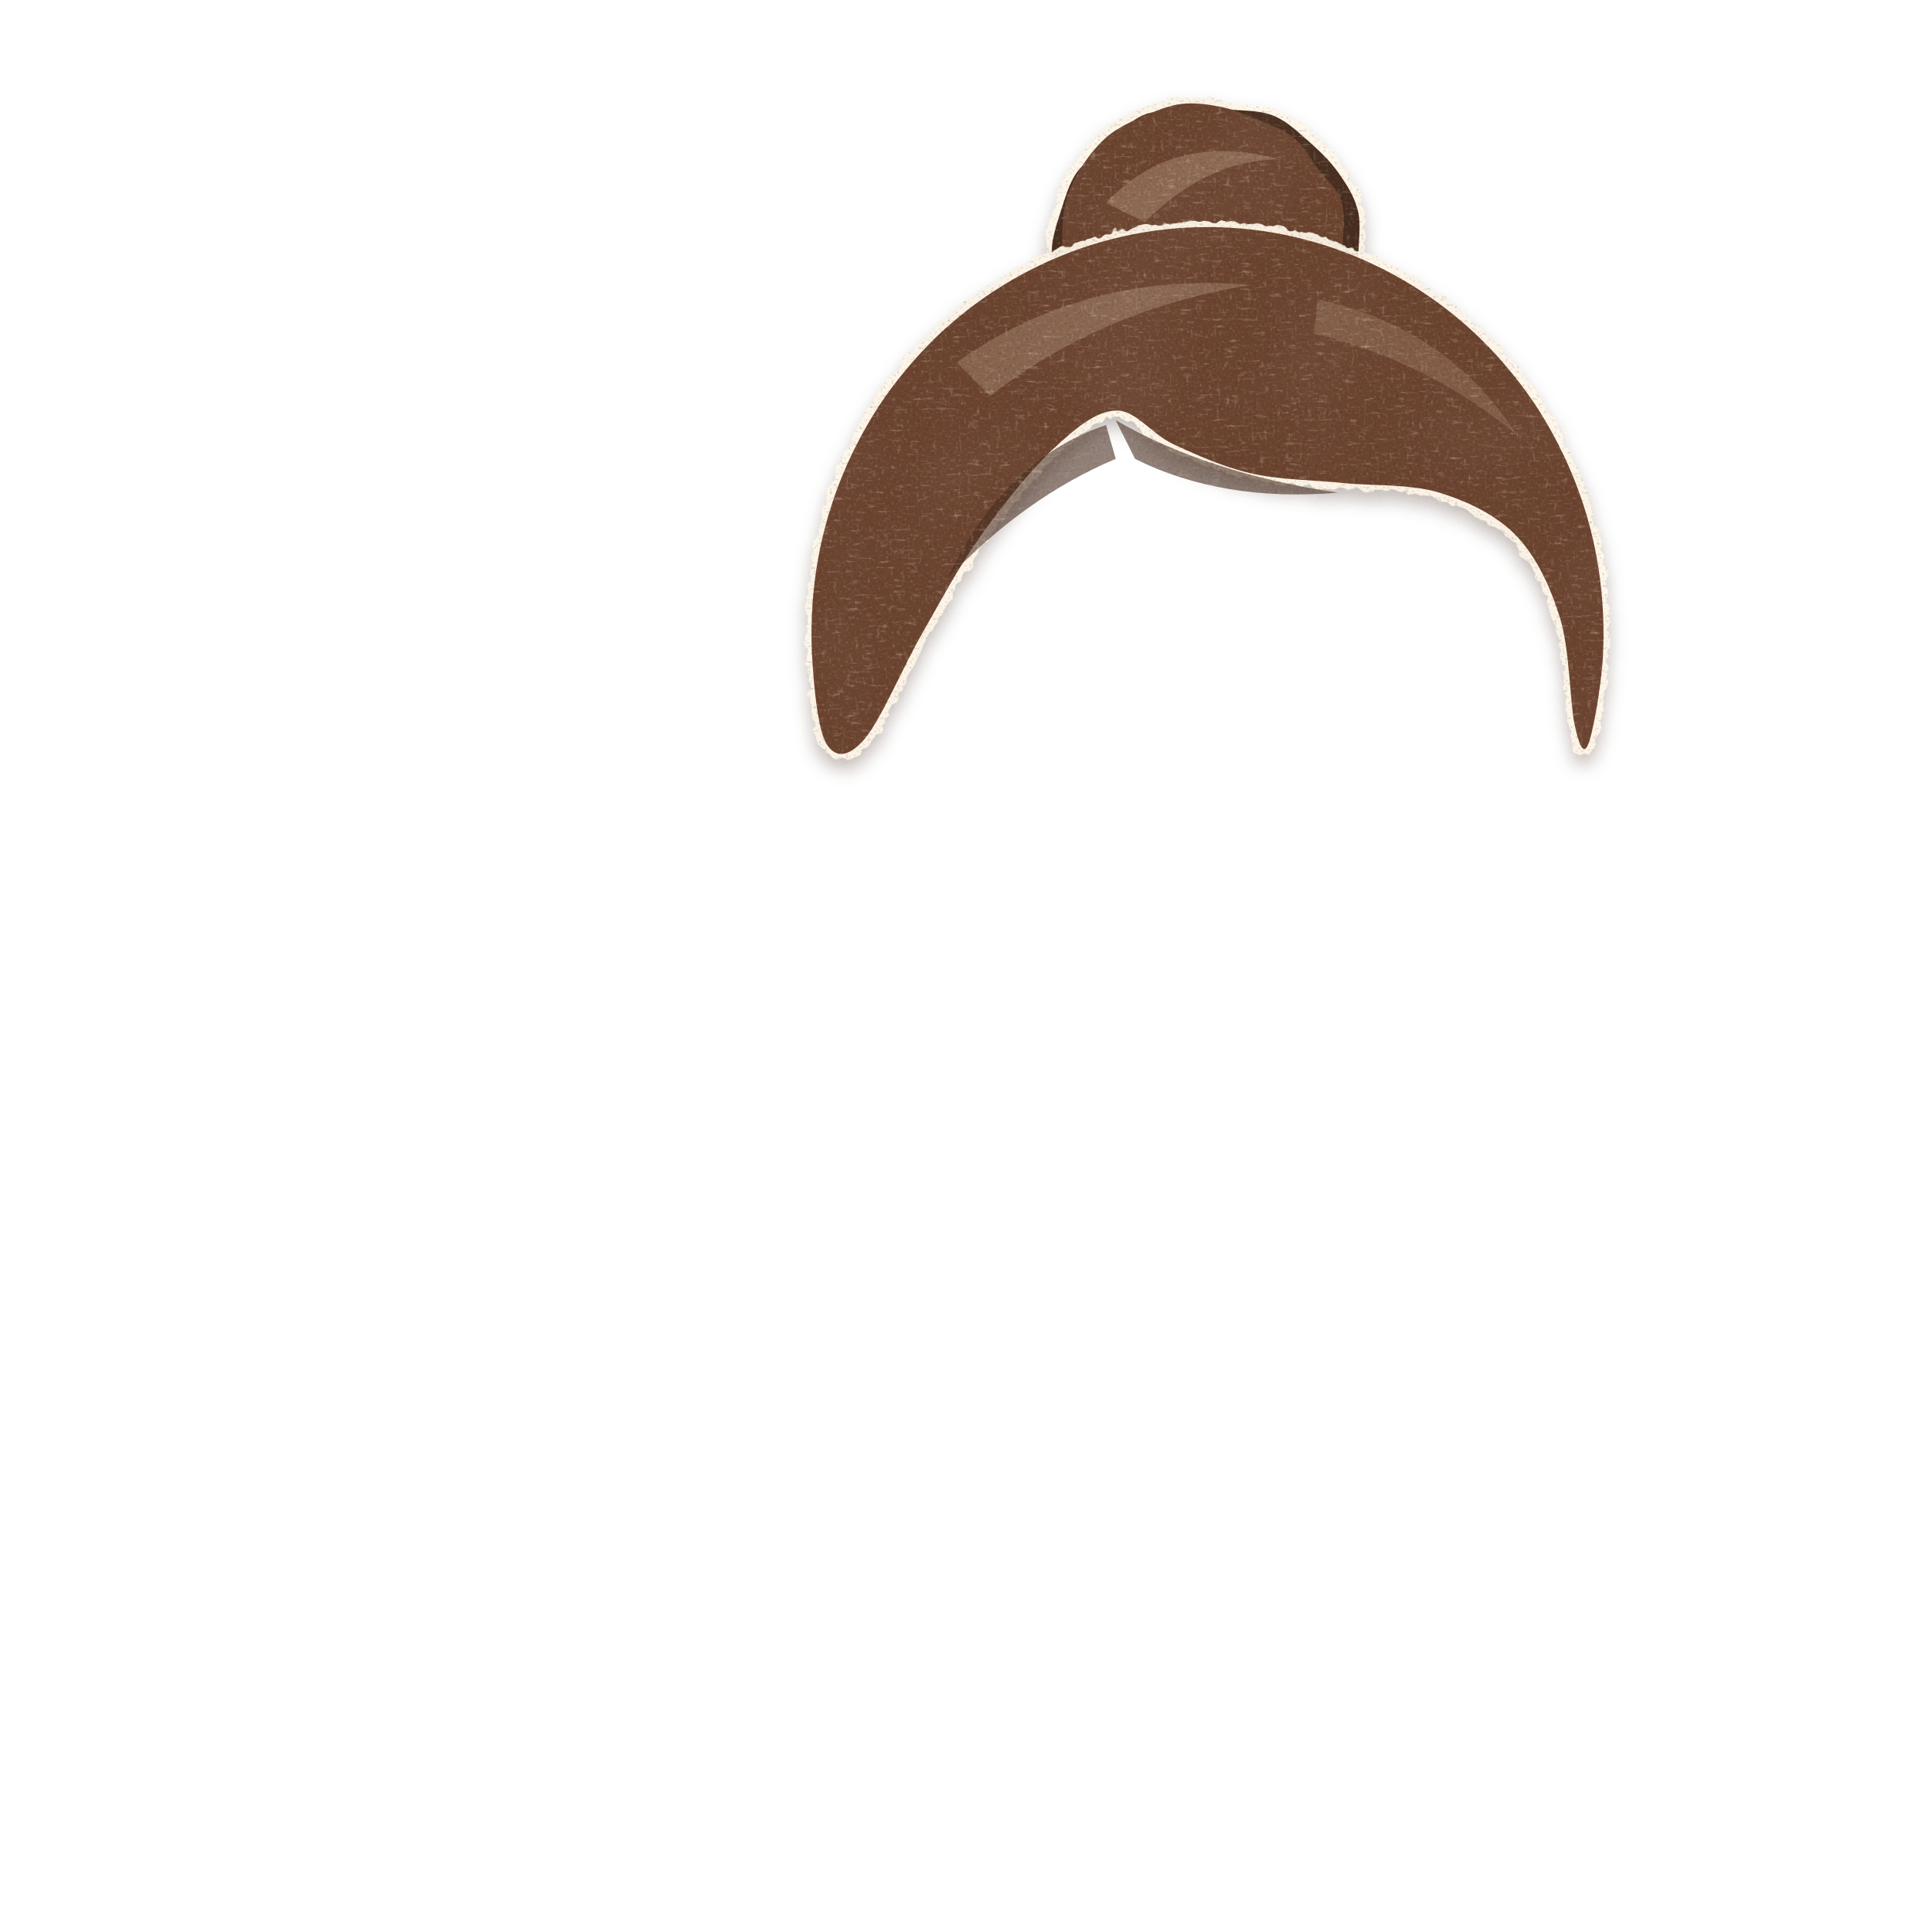
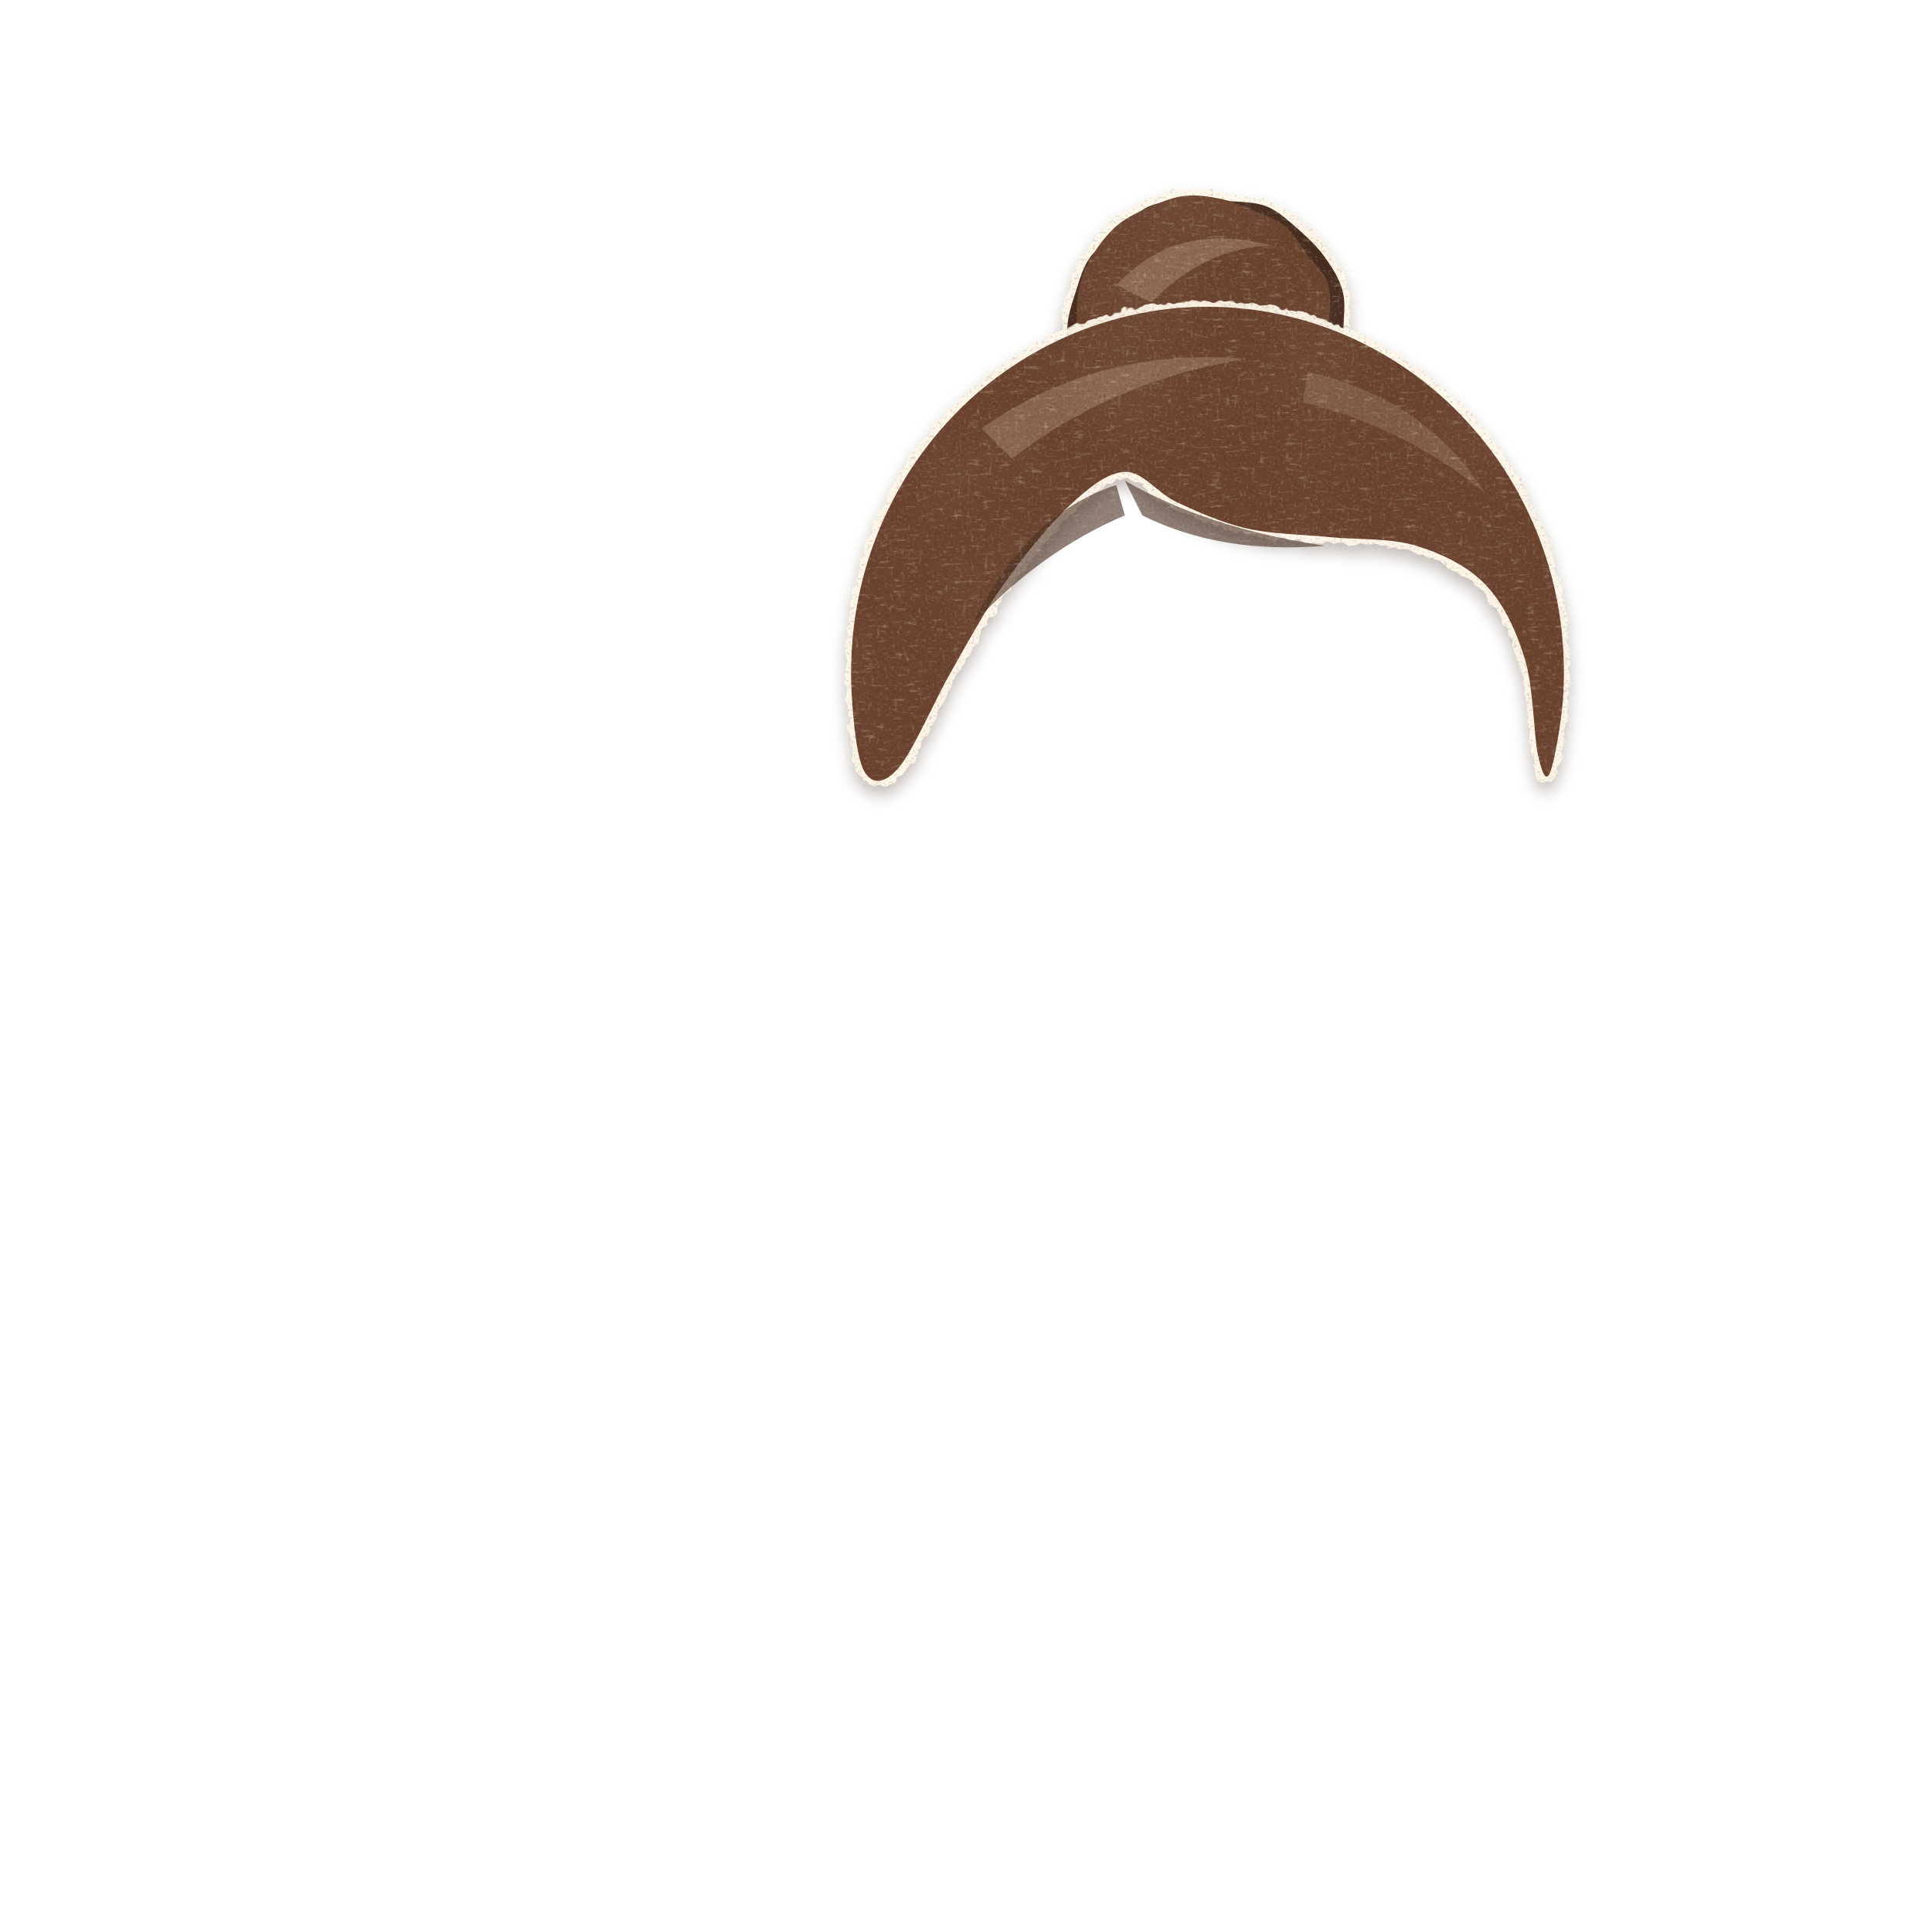
<svg xmlns="http://www.w3.org/2000/svg" viewBox="0 0 800 800" width="800" height="800">
  <defs>
    <filter id="mp-hr-gr" x="-20%" y="-20%" width="140%" height="150%" color-interpolation-filters="sRGB">
      <feTurbulence type="fractalNoise" baseFrequency="0.900" numOctaves="2" seed="25" result="n" />
      <feColorMatrix in="n" type="matrix" values="0 0 0 0 0.24 0 0 0 0 0.14 0 0 0 0 0.08 0.70 0 0 0 -0.39" result="d" />
      <feColorMatrix in="n" type="matrix" values="0 0 0 0 1 0 0 0 0 0.98 0 0 0 0 0.92 -0.75 0 0 0 0.28" result="l" />
      <feTurbulence type="fractalNoise" baseFrequency="0.160 0.700" numOctaves="3" seed="36" result="f" />
      <feColorMatrix in="f" type="matrix" values="0 0 0 0 1 0 0 0 0 0.98 0 0 0 0 0.93 0.91 0 0 0 -0.57" result="fl" />
      <feColorMatrix in="f" type="matrix" values="0 0 0 0 0.3 0 0 0 0 0.18 0 0 0 0 0.1 -0.78 0 0 0 0.21" result="fd" />
      <feTurbulence type="fractalNoise" baseFrequency="0.018" numOctaves="2" seed="32" result="m" />
      <feColorMatrix in="m" type="matrix" values="0 0 0 0 0.3 0 0 0 0 0.17 0 0 0 0 0.08 0.09 0 0 0 -0.04" result="md" />
      <feColorMatrix in="m" type="matrix" values="0 0 0 0 1 0 0 0 0 0.97 0 0 0 0 0.9 -0.09 0 0 0 0.05" result="ml" />
      <feTurbulence type="fractalNoise" baseFrequency="0.560 0.208" numOctaves="3" seed="44" result="f2" />
      <feColorMatrix in="f2" type="matrix" values="0 0 0 0 1 0 0 0 0 0.98 0 0 0 0 0.93 0.65 0 0 0 -0.42" result="fl2" />
      <feMerge result="g">
        <feMergeNode in="md" />
        <feMergeNode in="ml" />
        <feMergeNode in="fd" />
        <feMergeNode in="fl" />
        <feMergeNode in="fl2" />
        <feMergeNode in="d" />
        <feMergeNode in="l" />
      </feMerge>
      <feComposite in="g" in2="SourceGraphic" operator="in" result="gc" />
      <feMerge>
        <feMergeNode in="SourceGraphic" />
        <feMergeNode in="gc" />
      </feMerge>
    </filter>
    <filter id="mp-hr-sh" x="-25%" y="-25%" width="150%" height="160%" color-interpolation-filters="sRGB">
      <feGaussianBlur in="SourceAlpha" stdDeviation="3.5" />
      <feOffset dx="0" dy="4" result="b" />
      <feFlood flood-color="#3A2216" flood-opacity="0.3" />
      <feComposite in2="b" operator="in" result="s" />
      <feMerge>
        <feMergeNode in="s" />
        <feMergeNode in="SourceGraphic" />
      </feMerge>
    </filter>
    <filter id="mp-hr-sh2" x="-25%" y="-25%" width="150%" height="160%" color-interpolation-filters="sRGB">
      <feGaussianBlur in="SourceAlpha" stdDeviation="6" />
      <feOffset dx="0" dy="7" result="b" />
      <feFlood flood-color="#3A2216" flood-opacity="0.28" />
      <feComposite in2="b" operator="in" result="s" />
      <feMerge>
        <feMergeNode in="s" />
        <feMergeNode in="SourceGraphic" />
      </feMerge>
    </filter>
    <filter id="mp-hr-bl" x="-50%" y="-50%" width="200%" height="200%">
      <feGaussianBlur stdDeviation="6" />
    </filter>
    <filter id="mp-hr-cut" x="-20%" y="-20%" width="140%" height="150%" color-interpolation-filters="sRGB">
      <feMorphology in="SourceAlpha" operator="dilate" radius="2.2" result="dil" />
      <feTurbulence type="fractalNoise" baseFrequency="0.22" numOctaves="2" seed="27" result="tn" />
      <feDisplacementMap in="dil" in2="tn" scale="4.0" xChannelSelector="R" yChannelSelector="G" result="rg" />
      <feFlood flood-color="#FFF8EA" flood-opacity="0.95" />
      <feComposite in2="rg" operator="in" result="rim" />
      <feGaussianBlur in="rg" stdDeviation="3.5" />
      <feOffset dx="0" dy="4" result="b" />
      <feFlood flood-color="#3A2216" flood-opacity="0.3" />
      <feComposite in2="b" operator="in" result="s" />
      <feMerge>
        <feMergeNode in="s" />
        <feMergeNode in="rim" />
        <feMergeNode in="SourceGraphic" />
      </feMerge>
    </filter>
  </defs>
  <g filter="url(#mp-hr-gr)">
    <g transform="translate(200 0)">
-       <g filter="url(#mp-hr-cut)">
-         <path d="M362.5,104C362.3,109.6 362.2,115.3 360.9,120.8C359.6,126.3 358,132.3 354.8,137C351.6,141.8 346.6,145.7 341.9,149.3C337.2,152.9 332,156 326.6,158.6C321.1,161.1 315.2,163.9 309.3,164.5C303.4,165.1 297,163.2 291.1,162.1C285.2,161 279.1,160.3 273.7,158C268.3,155.8 263.6,152 258.8,148.6C254,145.1 248.4,141.8 245,137.1C241.6,132.5 240.3,126.4 238.7,120.9C237.1,115.4 235.4,109.6 235.5,104C235.6,98.4 237.6,92.7 239.3,87.3C241.1,81.9 242.6,76 245.9,71.4C249.2,66.8 254.6,63.6 259.1,59.7C263.6,55.8 267.4,50.4 272.7,48C278,45.5 284.9,45.6 291,45.2C297,44.8 302.9,44.9 309,45.4C315,45.8 321.9,45.7 327.3,47.9C332.8,50.1 337.5,54.7 342,58.6C346.4,62.5 350.8,66.7 354.1,71.4C357.5,76.1 360.8,81.4 362.2,86.9C363.6,92.3 362.7,98.4 362.5,104Z" fill="#472D1F" />
-         <path d="M356.2,98C356,103.1 355.5,108.4 353.8,113.3C352.2,118.1 349.3,122.7 346.3,126.9C343.2,131.1 339.7,135.1 335.6,138.3C331.4,141.6 326.5,143.8 321.6,146.2C316.8,148.6 311.8,151.8 306.5,152.7C301.1,153.7 295.1,152.8 289.7,152C284.2,151.1 278.8,149.6 273.7,147.6C268.6,145.6 263.1,143.3 259,139.9C255,136.5 252.3,131.5 249.3,127.1C246.3,122.8 242.7,118.4 241.1,113.6C239.5,108.7 239.7,103.2 239.8,98C239.9,92.8 240.1,87.5 241.6,82.6C243,77.6 245.5,72.7 248.4,68.3C251.3,63.9 254.9,59.5 259,56.1C263.2,52.8 268.4,50.3 273.5,48.1C278.6,45.9 284,43.6 289.5,43C295,42.4 300.9,43.3 306.3,44.4C311.6,45.6 316.6,47.8 321.6,49.9C326.6,52 332,53.9 336,57.2C340,60.4 342.3,65.4 345.5,69.6C348.7,73.8 353.3,77.7 355.1,82.4C356.9,87.1 356.4,92.9 356.2,98Z" fill="#6B4430" />
+       <g transform="translate(300 424) scale(0.9) translate(-300 -424)">
+         <g filter="url(#mp-hr-cut)">
+           <path d="M362.5,104C362.3,109.6 362.2,115.3 360.9,120.8C359.6,126.3 358,132.3 354.8,137C351.6,141.8 346.6,145.7 341.9,149.3C337.2,152.9 332,156 326.6,158.6C321.1,161.1 315.2,163.9 309.3,164.5C303.4,165.1 297,163.2 291.1,162.1C285.2,161 279.1,160.3 273.7,158C268.3,155.8 263.6,152 258.8,148.6C254,145.1 248.4,141.8 245,137.1C241.6,132.5 240.3,126.4 238.7,120.9C237.1,115.4 235.4,109.6 235.5,104C235.6,98.4 237.6,92.7 239.3,87.3C241.1,81.9 242.6,76 245.9,71.4C249.2,66.8 254.6,63.6 259.1,59.7C263.6,55.8 267.4,50.4 272.7,48C278,45.5 284.9,45.6 291,45.2C297,44.8 302.9,44.9 309,45.4C315,45.8 321.9,45.7 327.3,47.9C332.8,50.1 337.5,54.7 342,58.6C346.4,62.5 350.8,66.7 354.1,71.4C357.5,76.1 360.8,81.4 362.2,86.9C363.6,92.3 362.7,98.4 362.5,104Z" fill="#472D1F" />
+           <path d="M356.2,98C356,103.1 355.5,108.4 353.8,113.3C352.2,118.1 349.3,122.7 346.3,126.9C343.2,131.1 339.7,135.1 335.6,138.3C331.4,141.6 326.5,143.8 321.6,146.2C316.8,148.6 311.8,151.8 306.5,152.7C301.1,153.7 295.1,152.8 289.7,152C284.2,151.1 278.8,149.6 273.7,147.6C268.6,145.6 263.1,143.3 259,139.9C255,136.5 252.3,131.5 249.3,127.1C246.3,122.8 242.7,118.4 241.1,113.6C239.5,108.7 239.7,103.2 239.8,98C239.9,92.8 240.1,87.5 241.6,82.6C243,77.6 245.5,72.7 248.4,68.3C251.3,63.9 254.9,59.5 259,56.1C263.2,52.8 268.4,50.3 273.5,48.1C278.6,45.9 284,43.6 289.5,43C295,42.4 300.9,43.3 306.3,44.4C311.6,45.6 316.6,47.8 321.6,49.9C326.6,52 332,53.9 336,57.2C340,60.4 342.3,65.4 345.5,69.6C348.7,73.8 353.3,77.7 355.1,82.4C356.9,87.1 356.4,92.9 356.2,98Z" fill="#6B4430" />
+         </g>
+         <path d="M258,84 Q286,54 330,66 Q300,66 274,92Z" fill="#906D57" opacity="0.85" />
+         <path d="M270,118 Q300,86 338,104 Q304,100 280,124Z" fill="#906D57" opacity="0.6" />
+         <g filter="url(#mp-hr-sh)">
+           <path d="M344.2,150C344.4,151.3 345.1,152.7 344.1,153.9C343.1,155.2 340.8,156.4 338.3,157.5C335.9,158.6 332.4,159.3 329.4,160.3C326.3,161.3 323.9,162.8 320,163.3C316.2,163.9 310.8,163.4 306.4,163.5C301.9,163.6 297.5,164.2 293.4,164C289.3,163.8 285.2,162.9 281.6,162.3C277.9,161.6 274.4,160.9 271.3,160.1C268.3,159.2 265.3,158.3 263,157.2C260.7,156.2 258.6,155 257.4,153.8C256.2,152.6 255.6,151.3 255.6,150C255.7,148.7 257.2,147.5 258,146.2C258.7,144.9 258.1,143.3 259.9,142.2C261.8,141 265.6,139.9 269.2,139.2C272.8,138.4 277.4,138.1 281.5,137.6C285.5,137.2 289.3,136.5 293.5,136.2C297.7,135.9 302.3,135.8 306.7,135.9C311.1,136 315.8,136.2 319.8,136.8C323.9,137.3 327.8,138.2 330.9,139.2C334,140.1 336.5,141.3 338.5,142.5C340.5,143.6 342.1,144.9 343,146.2C344,147.4 344,148.7 344.2,150Z" fill="#3F9EA3" />
+           <path d="M335.9,146C336.3,146.6 334.9,147.3 334.3,148C333.8,148.6 334.1,149.5 332.5,150.1C330.9,150.7 327.9,151.3 324.8,151.6C321.7,151.9 317.2,151.6 313.9,151.9C310.7,152.2 308.6,153.1 305.4,153.3C302.2,153.5 298,153.4 294.7,153.2C291.3,153.1 288.6,152.5 285.4,152.2C282.1,152 278,152 275.2,151.6C272.4,151.2 270.2,150.5 268.4,149.9C266.7,149.3 265.5,148.7 264.9,148C264.3,147.3 264.9,146.7 264.8,146C264.7,145.3 263.4,144.6 264.5,144C265.6,143.4 269.2,142.9 271.2,142.4C273.2,141.9 274.1,141.2 276.4,140.7C278.6,140.2 281.7,139.8 284.9,139.6C288,139.4 291.9,139.5 295.2,139.5C298.5,139.5 301.4,139.5 304.8,139.5C308.1,139.5 311.9,139.3 315.3,139.5C318.7,139.6 322.3,140 325,140.4C327.6,140.8 330.1,141.5 331.3,142.1C332.5,142.7 331.2,143.5 332,144.2C332.8,144.8 335.5,145.4 335.9,146Z" fill="#82BDBB" opacity="0.8" />
+         </g>
+         <g filter="url(#mp-hr-cut)">
+           <path d="M142.4,308.3C138.7,302.7 137,284.4 136.3,272.3C135.6,260.3 136.2,247.8 138,235.9C139.8,223.9 143,211.9 147.3,200.7C151.6,189.4 157.3,178.4 163.8,168.3C170.4,158.3 178.3,148.8 186.8,140.4C195.3,132.1 205,124.5 215.1,118.3C225.2,112 236.2,106.8 247.4,102.9C258.6,99 270.5,96.3 282.2,95C293.9,93.7 306.1,93.7 317.8,95C329.5,96.3 341.4,99 352.6,102.9C363.8,106.8 374.8,112 384.9,118.3C395,124.5 404.7,132.1 413.2,140.4C421.7,148.8 429.6,158.3 436.2,168.3C442.7,178.4 448.4,189.4 452.7,200.7C457,211.9 460.2,223.9 462,235.9C463.8,247.8 464.4,260.3 463.7,272.3C463,284.4 459.6,303.7 457.6,308.3C455.7,312.9 453.9,308.7 452,300C450.1,291.3 450,269 446,256C442,243 436.3,230.7 428,222C419.7,213.3 408,207.7 396,204C384,200.3 369,201.3 356,200C343,198.7 329.7,198.7 318,196C306.3,193.3 295.3,188.3 286,184C276.7,179.7 270.3,169.7 262,170C253.7,170.3 245.3,177.3 236,186C226.7,194.7 215,209.3 206,222C197,234.7 190,248 182,262C174,276 164.6,298.3 158,306C151.4,313.7 146,313.9 142.4,308.3Z" fill="#6B4430" />
+         </g>
+         <path d="M262,174 Q300,196 354,204 Q306,208 270,190Z" fill="#472D1F" opacity="0.6" />
+         <path d="M258,176 Q216,190 192,240 Q224,206 262,190Z" fill="#472D1F" opacity="0.6" />
+         <path d="M196,150 Q250,112 318,118 Q256,128 210,164Z" fill="#906D57" opacity="0.8" />
+         <path d="M346,124 Q400,136 428,180 Q392,150 344,138Z" fill="#906D57" opacity="0.6" />
      </g>
-       <path d="M258,84 Q286,54 330,66 Q300,66 274,92Z" fill="#906D57" opacity="0.85" />
-       <path d="M270,118 Q300,86 338,104 Q304,100 280,124Z" fill="#906D57" opacity="0.6" />
-       <g filter="url(#mp-hr-sh)">
-         <path d="M344.2,150C344.4,151.3 345.1,152.7 344.1,153.9C343.1,155.2 340.8,156.4 338.3,157.5C335.9,158.6 332.4,159.3 329.4,160.3C326.3,161.3 323.9,162.8 320,163.3C316.2,163.9 310.8,163.4 306.4,163.5C301.9,163.6 297.5,164.2 293.4,164C289.3,163.8 285.2,162.9 281.6,162.3C277.9,161.6 274.4,160.9 271.3,160.1C268.3,159.2 265.3,158.3 263,157.2C260.7,156.2 258.6,155 257.4,153.8C256.2,152.6 255.6,151.3 255.6,150C255.7,148.7 257.2,147.5 258,146.2C258.7,144.9 258.1,143.3 259.9,142.2C261.8,141 265.6,139.9 269.2,139.2C272.8,138.4 277.4,138.1 281.5,137.6C285.5,137.2 289.3,136.5 293.5,136.2C297.7,135.9 302.3,135.8 306.7,135.9C311.1,136 315.8,136.2 319.8,136.8C323.9,137.3 327.8,138.2 330.9,139.2C334,140.1 336.5,141.3 338.5,142.5C340.5,143.6 342.1,144.9 343,146.2C344,147.4 344,148.7 344.2,150Z" fill="#3F9EA3" />
-         <path d="M335.9,146C336.3,146.6 334.9,147.3 334.3,148C333.8,148.6 334.1,149.5 332.5,150.1C330.9,150.7 327.9,151.3 324.8,151.6C321.7,151.9 317.2,151.6 313.9,151.9C310.7,152.2 308.6,153.1 305.4,153.3C302.2,153.5 298,153.4 294.7,153.2C291.3,153.1 288.6,152.5 285.4,152.2C282.1,152 278,152 275.2,151.6C272.4,151.2 270.2,150.5 268.4,149.9C266.7,149.3 265.5,148.7 264.9,148C264.3,147.3 264.9,146.7 264.8,146C264.7,145.3 263.4,144.6 264.5,144C265.6,143.4 269.2,142.9 271.2,142.4C273.2,141.9 274.1,141.2 276.4,140.7C278.6,140.2 281.7,139.8 284.9,139.6C288,139.4 291.9,139.5 295.2,139.5C298.5,139.5 301.4,139.5 304.8,139.5C308.1,139.5 311.9,139.3 315.3,139.5C318.7,139.6 322.3,140 325,140.4C327.6,140.8 330.1,141.5 331.3,142.1C332.5,142.7 331.2,143.5 332,144.2C332.8,144.8 335.5,145.4 335.9,146Z" fill="#82BDBB" opacity="0.8" />
-       </g>
-       <g filter="url(#mp-hr-cut)">
-         <path d="M142.4,308.3C138.7,302.7 137,284.4 136.3,272.3C135.6,260.3 136.2,247.8 138,235.9C139.8,223.9 143,211.9 147.3,200.7C151.6,189.4 157.3,178.4 163.8,168.3C170.4,158.3 178.3,148.8 186.8,140.4C195.3,132.1 205,124.5 215.1,118.3C225.2,112 236.2,106.8 247.4,102.9C258.6,99 270.5,96.3 282.2,95C293.9,93.7 306.1,93.7 317.8,95C329.5,96.3 341.4,99 352.6,102.9C363.8,106.8 374.8,112 384.9,118.3C395,124.5 404.7,132.1 413.2,140.4C421.7,148.8 429.6,158.3 436.2,168.3C442.7,178.4 448.4,189.4 452.7,200.7C457,211.9 460.2,223.9 462,235.9C463.8,247.8 464.4,260.3 463.7,272.3C463,284.4 459.6,303.7 457.6,308.3C455.7,312.9 453.9,308.7 452,300C450.1,291.3 450,269 446,256C442,243 436.3,230.7 428,222C419.7,213.3 408,207.7 396,204C384,200.3 369,201.3 356,200C343,198.7 329.7,198.7 318,196C306.3,193.3 295.3,188.3 286,184C276.7,179.7 270.3,169.7 262,170C253.7,170.3 245.3,177.3 236,186C226.7,194.7 215,209.3 206,222C197,234.7 190,248 182,262C174,276 164.6,298.3 158,306C151.4,313.7 146,313.9 142.4,308.3Z" fill="#6B4430" />
-       </g>
-       <path d="M262,174 Q300,196 354,204 Q306,208 270,190Z" fill="#472D1F" opacity="0.6" />
-       <path d="M258,176 Q216,190 192,240 Q224,206 262,190Z" fill="#472D1F" opacity="0.6" />
-       <path d="M196,150 Q250,112 318,118 Q256,128 210,164Z" fill="#906D57" opacity="0.8" />
-       <path d="M346,124 Q400,136 428,180 Q392,150 344,138Z" fill="#906D57" opacity="0.6" />
    </g>
  </g>
</svg>
